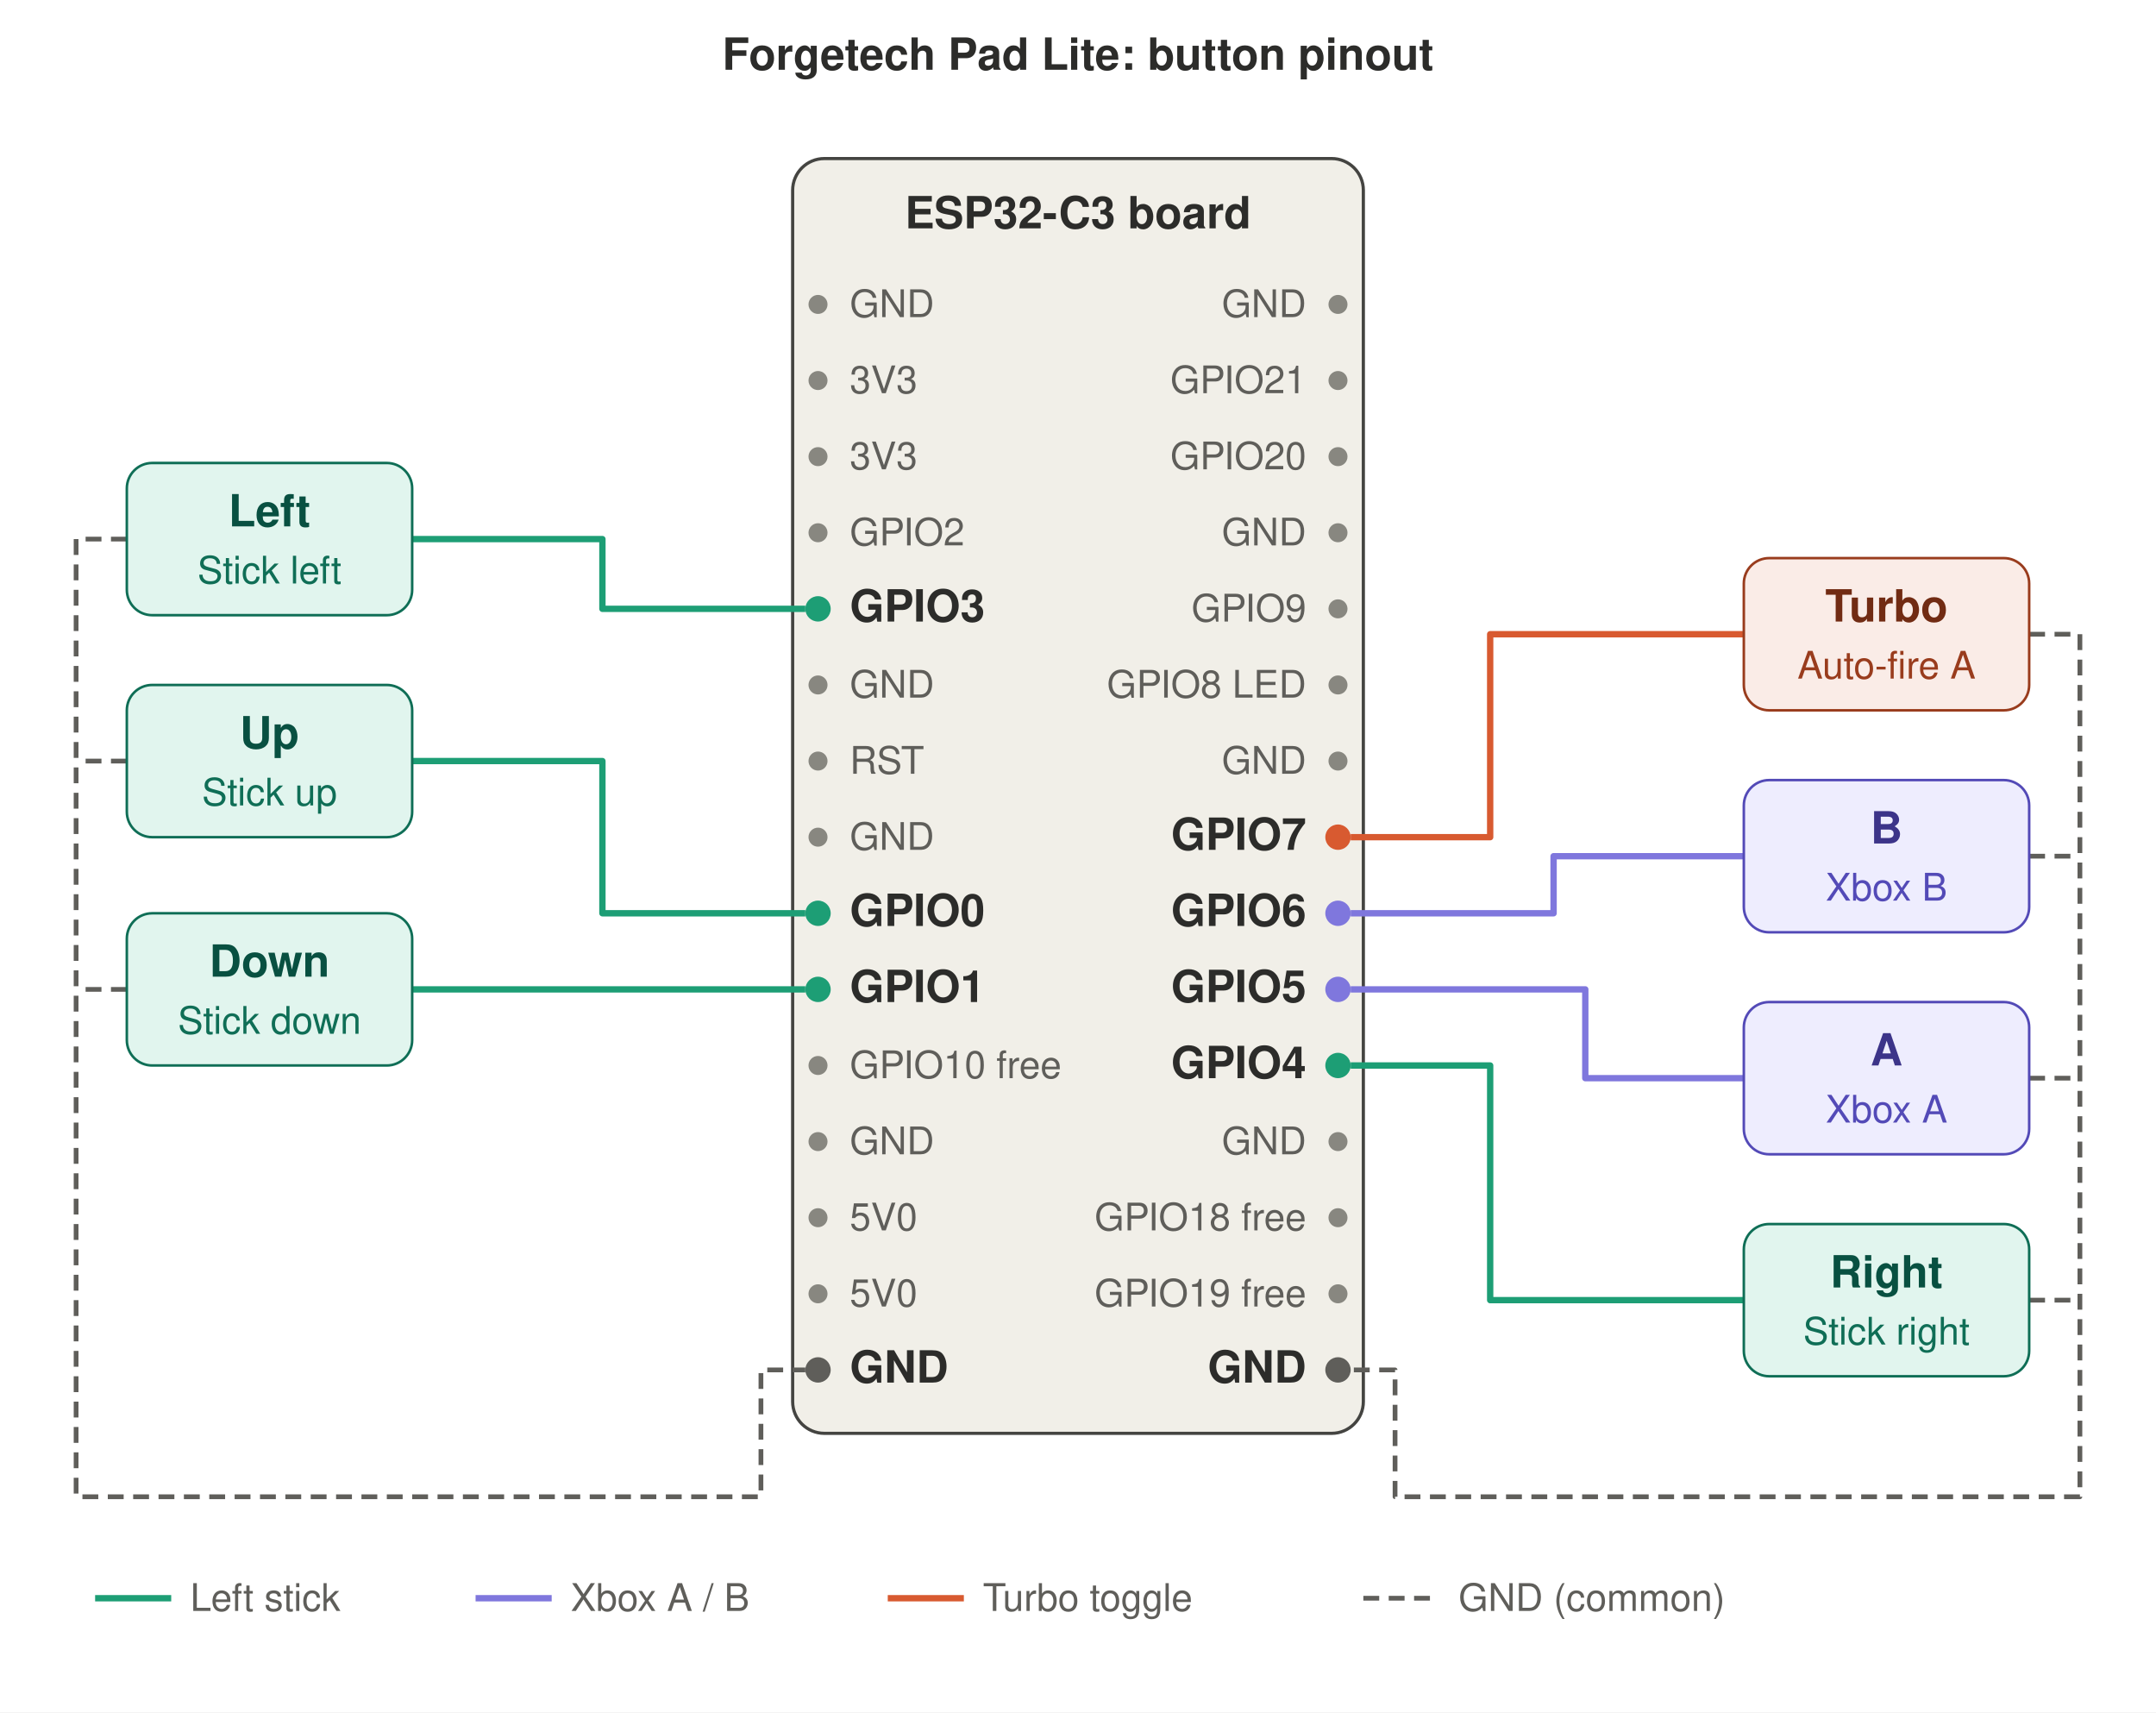
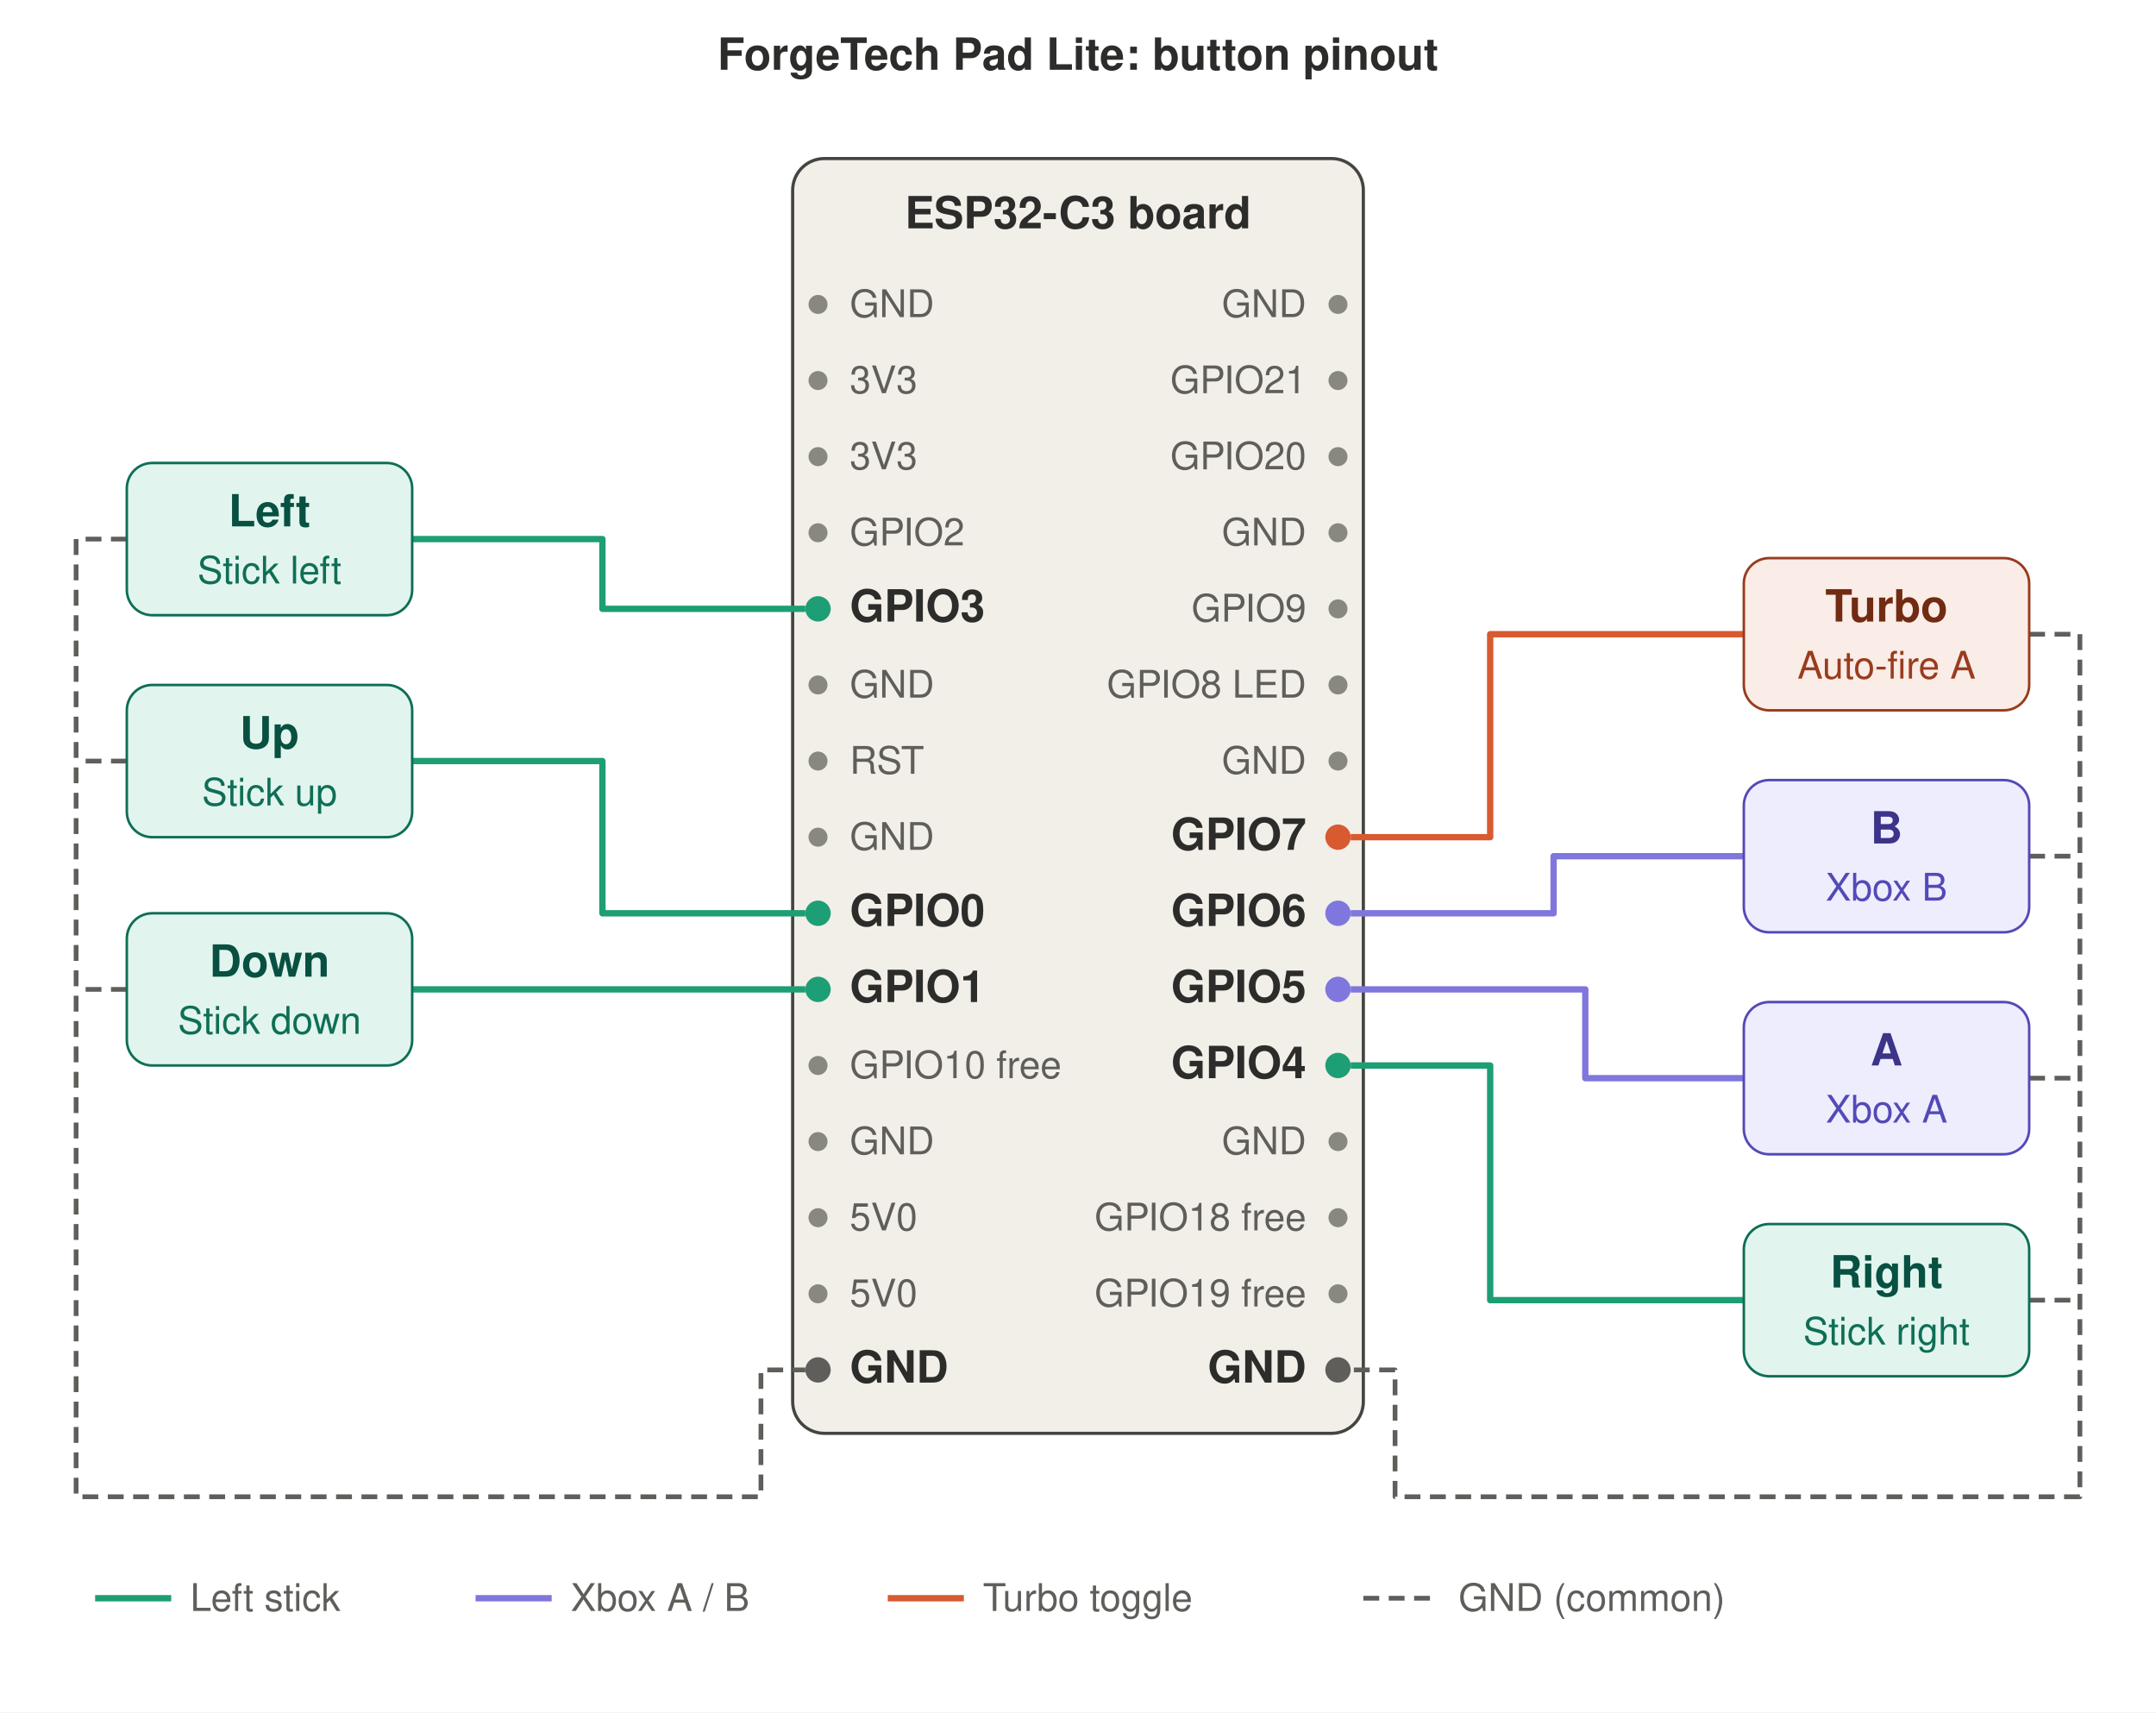
<svg xmlns="http://www.w3.org/2000/svg" width="680" height="540" viewBox="0 0 680 540" role="img">
  <style>
text{font-family:-apple-system,"Segoe UI",Helvetica,Arial,sans-serif}
.t{font-size:14px;fill:#2C2C2A}.ts{font-size:12px;fill:#5F5E5A}.th{font-size:14px;font-weight:600;fill:#2C2C2A}
.teal rect{fill:#E1F5EE;stroke:#0F6E56}.teal .th{fill:#085041}.teal .ts{fill:#0F6E56}
.purple rect{fill:#EEEDFE;stroke:#534AB7}.purple .th{fill:#3C3489}.purple .ts{fill:#534AB7}
.coral rect{fill:#FAECE7;stroke:#993C1D}.coral .th{fill:#712B13}.coral .ts{fill:#993C1D}
</style>
  <rect width="680" height="540" fill="#FFFFFF" />
-   <text class="th" x="340" y="22" text-anchor="middle">Forgetech Pad Lite: button pinout</text>
+   <text class="th" x="340" y="22" text-anchor="middle">ForgeTech Pad Lite: button pinout</text>
  <g transform="translate(0,20)">
    <rect x="250" y="30" width="180" height="402" rx="10" fill="#F1EFE8" stroke="#444441" stroke-width="1" />
    <text class="th" x="340" y="52" text-anchor="middle">ESP32-C3 board</text>
    <g fill="#888780">
      <circle cx="258" cy="76" r="3" />
      <circle cx="258" cy="100" r="3" />
      <circle cx="258" cy="124" r="3" />
      <circle cx="258" cy="148" r="3" />
      <circle cx="258" cy="196" r="3" />
      <circle cx="258" cy="220" r="3" />
      <circle cx="258" cy="244" r="3" />
      <circle cx="258" cy="316" r="3" />
      <circle cx="258" cy="340" r="3" />
      <circle cx="258" cy="364" r="3" />
      <circle cx="258" cy="388" r="3" />
      <circle cx="422" cy="76" r="3" />
      <circle cx="422" cy="100" r="3" />
      <circle cx="422" cy="124" r="3" />
      <circle cx="422" cy="148" r="3" />
      <circle cx="422" cy="172" r="3" />
      <circle cx="422" cy="196" r="3" />
      <circle cx="422" cy="220" r="3" />
      <circle cx="422" cy="340" r="3" />
      <circle cx="422" cy="364" r="3" />
      <circle cx="422" cy="388" r="3" />
    </g>
    <text class="ts" x="268" y="80">GND</text>
    <text class="ts" x="268" y="104">3V3</text>
    <text class="ts" x="268" y="128">3V3</text>
    <text class="ts" x="268" y="152">GPIO2</text>
    <text class="ts" x="268" y="200">GND</text>
    <text class="ts" x="268" y="224">RST</text>
    <text class="ts" x="268" y="248">GND</text>
    <text class="ts" x="268" y="320">GPIO10 free</text>
    <text class="ts" x="268" y="344">GND</text>
    <text class="ts" x="268" y="368">5V0</text>
    <text class="ts" x="268" y="392">5V0</text>
    <text class="ts" x="412" y="80" text-anchor="end">GND</text>
    <text class="ts" x="412" y="104" text-anchor="end">GPIO21</text>
    <text class="ts" x="412" y="128" text-anchor="end">GPIO20</text>
    <text class="ts" x="412" y="152" text-anchor="end">GND</text>
    <text class="ts" x="412" y="176" text-anchor="end">GPIO9</text>
    <text class="ts" x="412" y="200" text-anchor="end">GPIO8 LED</text>
    <text class="ts" x="412" y="224" text-anchor="end">GND</text>
    <text class="ts" x="412" y="344" text-anchor="end">GND</text>
    <text class="ts" x="412" y="368" text-anchor="end">GPIO18 free</text>
    <text class="ts" x="412" y="392" text-anchor="end">GPIO19 free</text>
    <text class="th" x="268" y="176">GPIO3</text>
    <text class="th" x="268" y="272">GPIO0</text>
    <text class="th" x="268" y="296">GPIO1</text>
    <text class="th" x="268" y="416">GND</text>
    <text class="th" x="412" y="248" text-anchor="end">GPIO7</text>
    <text class="th" x="412" y="272" text-anchor="end">GPIO6</text>
    <text class="th" x="412" y="296" text-anchor="end">GPIO5</text>
    <text class="th" x="412" y="320" text-anchor="end">GPIO4</text>
    <text class="th" x="412" y="416" text-anchor="end">GND</text>
    <g fill="none" stroke="#1D9E75" stroke-width="2" stroke-linejoin="round">
      <path d="M254 172 H190 V150 H130" />
      <path d="M254 268 H190 V220 H130" />
      <path d="M254 292 H130" />
      <path d="M426 316 H470 V390 H550" />
    </g>
    <path d="M426 244 H470 V180 H550" fill="none" stroke="#D85A30" stroke-width="2" stroke-linejoin="round" />
    <g fill="none" stroke="#7F77DD" stroke-width="2" stroke-linejoin="round">
      <path d="M426 268 H490 V250 H550" />
      <path d="M426 292 H500 V320 H550" />
    </g>
    <g fill="none" stroke="#5F5E5A" stroke-width="1.5" stroke-dasharray="5 3" stroke-linejoin="round">
      <path d="M40 150 H24 M40 220 H24 M40 292 H24 M24 150 V452 H240 V412 H254" />
      <path d="M640 180 H656 M640 250 H656 M640 320 H656 M640 390 H656 M656 180 V452 H440 V412 H426" />
    </g>
    <g fill="#1D9E75">
      <circle cx="258" cy="172" r="4" />
      <circle cx="258" cy="268" r="4" />
      <circle cx="258" cy="292" r="4" />
      <circle cx="422" cy="316" r="4" />
    </g>
    <g fill="#7F77DD">
      <circle cx="422" cy="268" r="4" />
      <circle cx="422" cy="292" r="4" />
    </g>
    <circle cx="422" cy="244" r="4" fill="#D85A30" />
    <g fill="#5F5E5A">
      <circle cx="258" cy="412" r="4" />
      <circle cx="422" cy="412" r="4" />
    </g>
    <g class="teal" stroke-width="0.8">
      <rect x="40" y="126" width="90" height="48" rx="8" />
      <text class="th" x="85" y="146" text-anchor="middle">Left</text>
      <text class="ts" x="85" y="164" text-anchor="middle">Stick left</text>
      <rect x="40" y="196" width="90" height="48" rx="8" />
      <text class="th" x="85" y="216" text-anchor="middle">Up</text>
      <text class="ts" x="85" y="234" text-anchor="middle">Stick up</text>
      <rect x="40" y="268" width="90" height="48" rx="8" />
      <text class="th" x="85" y="288" text-anchor="middle">Down</text>
      <text class="ts" x="85" y="306" text-anchor="middle">Stick down</text>
      <rect x="550" y="366" width="90" height="48" rx="8" />
      <text class="th" x="595" y="386" text-anchor="middle">Right</text>
      <text class="ts" x="595" y="404" text-anchor="middle">Stick right</text>
    </g>
    <g class="coral" stroke-width="0.8">
      <rect x="550" y="156" width="90" height="48" rx="8" />
      <text class="th" x="595" y="176" text-anchor="middle">Turbo</text>
      <text class="ts" x="595" y="194" text-anchor="middle">Auto-fire A</text>
    </g>
    <g class="purple" stroke-width="0.8">
      <rect x="550" y="226" width="90" height="48" rx="8" />
      <text class="th" x="595" y="246" text-anchor="middle">B</text>
      <text class="ts" x="595" y="264" text-anchor="middle">Xbox B</text>
      <rect x="550" y="296" width="90" height="48" rx="8" />
      <text class="th" x="595" y="316" text-anchor="middle">A</text>
      <text class="ts" x="595" y="334" text-anchor="middle">Xbox A</text>
    </g>
    <line x1="30" y1="484" x2="54" y2="484" stroke="#1D9E75" stroke-width="2" />
    <text class="ts" x="60" y="488">Left stick</text>
    <line x1="150" y1="484" x2="174" y2="484" stroke="#7F77DD" stroke-width="2" />
    <text class="ts" x="180" y="488">Xbox A / B</text>
    <line x1="280" y1="484" x2="304" y2="484" stroke="#D85A30" stroke-width="2" />
    <text class="ts" x="310" y="488">Turbo toggle</text>
    <line x1="430" y1="484" x2="454" y2="484" stroke="#5F5E5A" stroke-width="1.5" stroke-dasharray="5 3" />
    <text class="ts" x="460" y="488">GND (common)</text>
  </g>
</svg>
